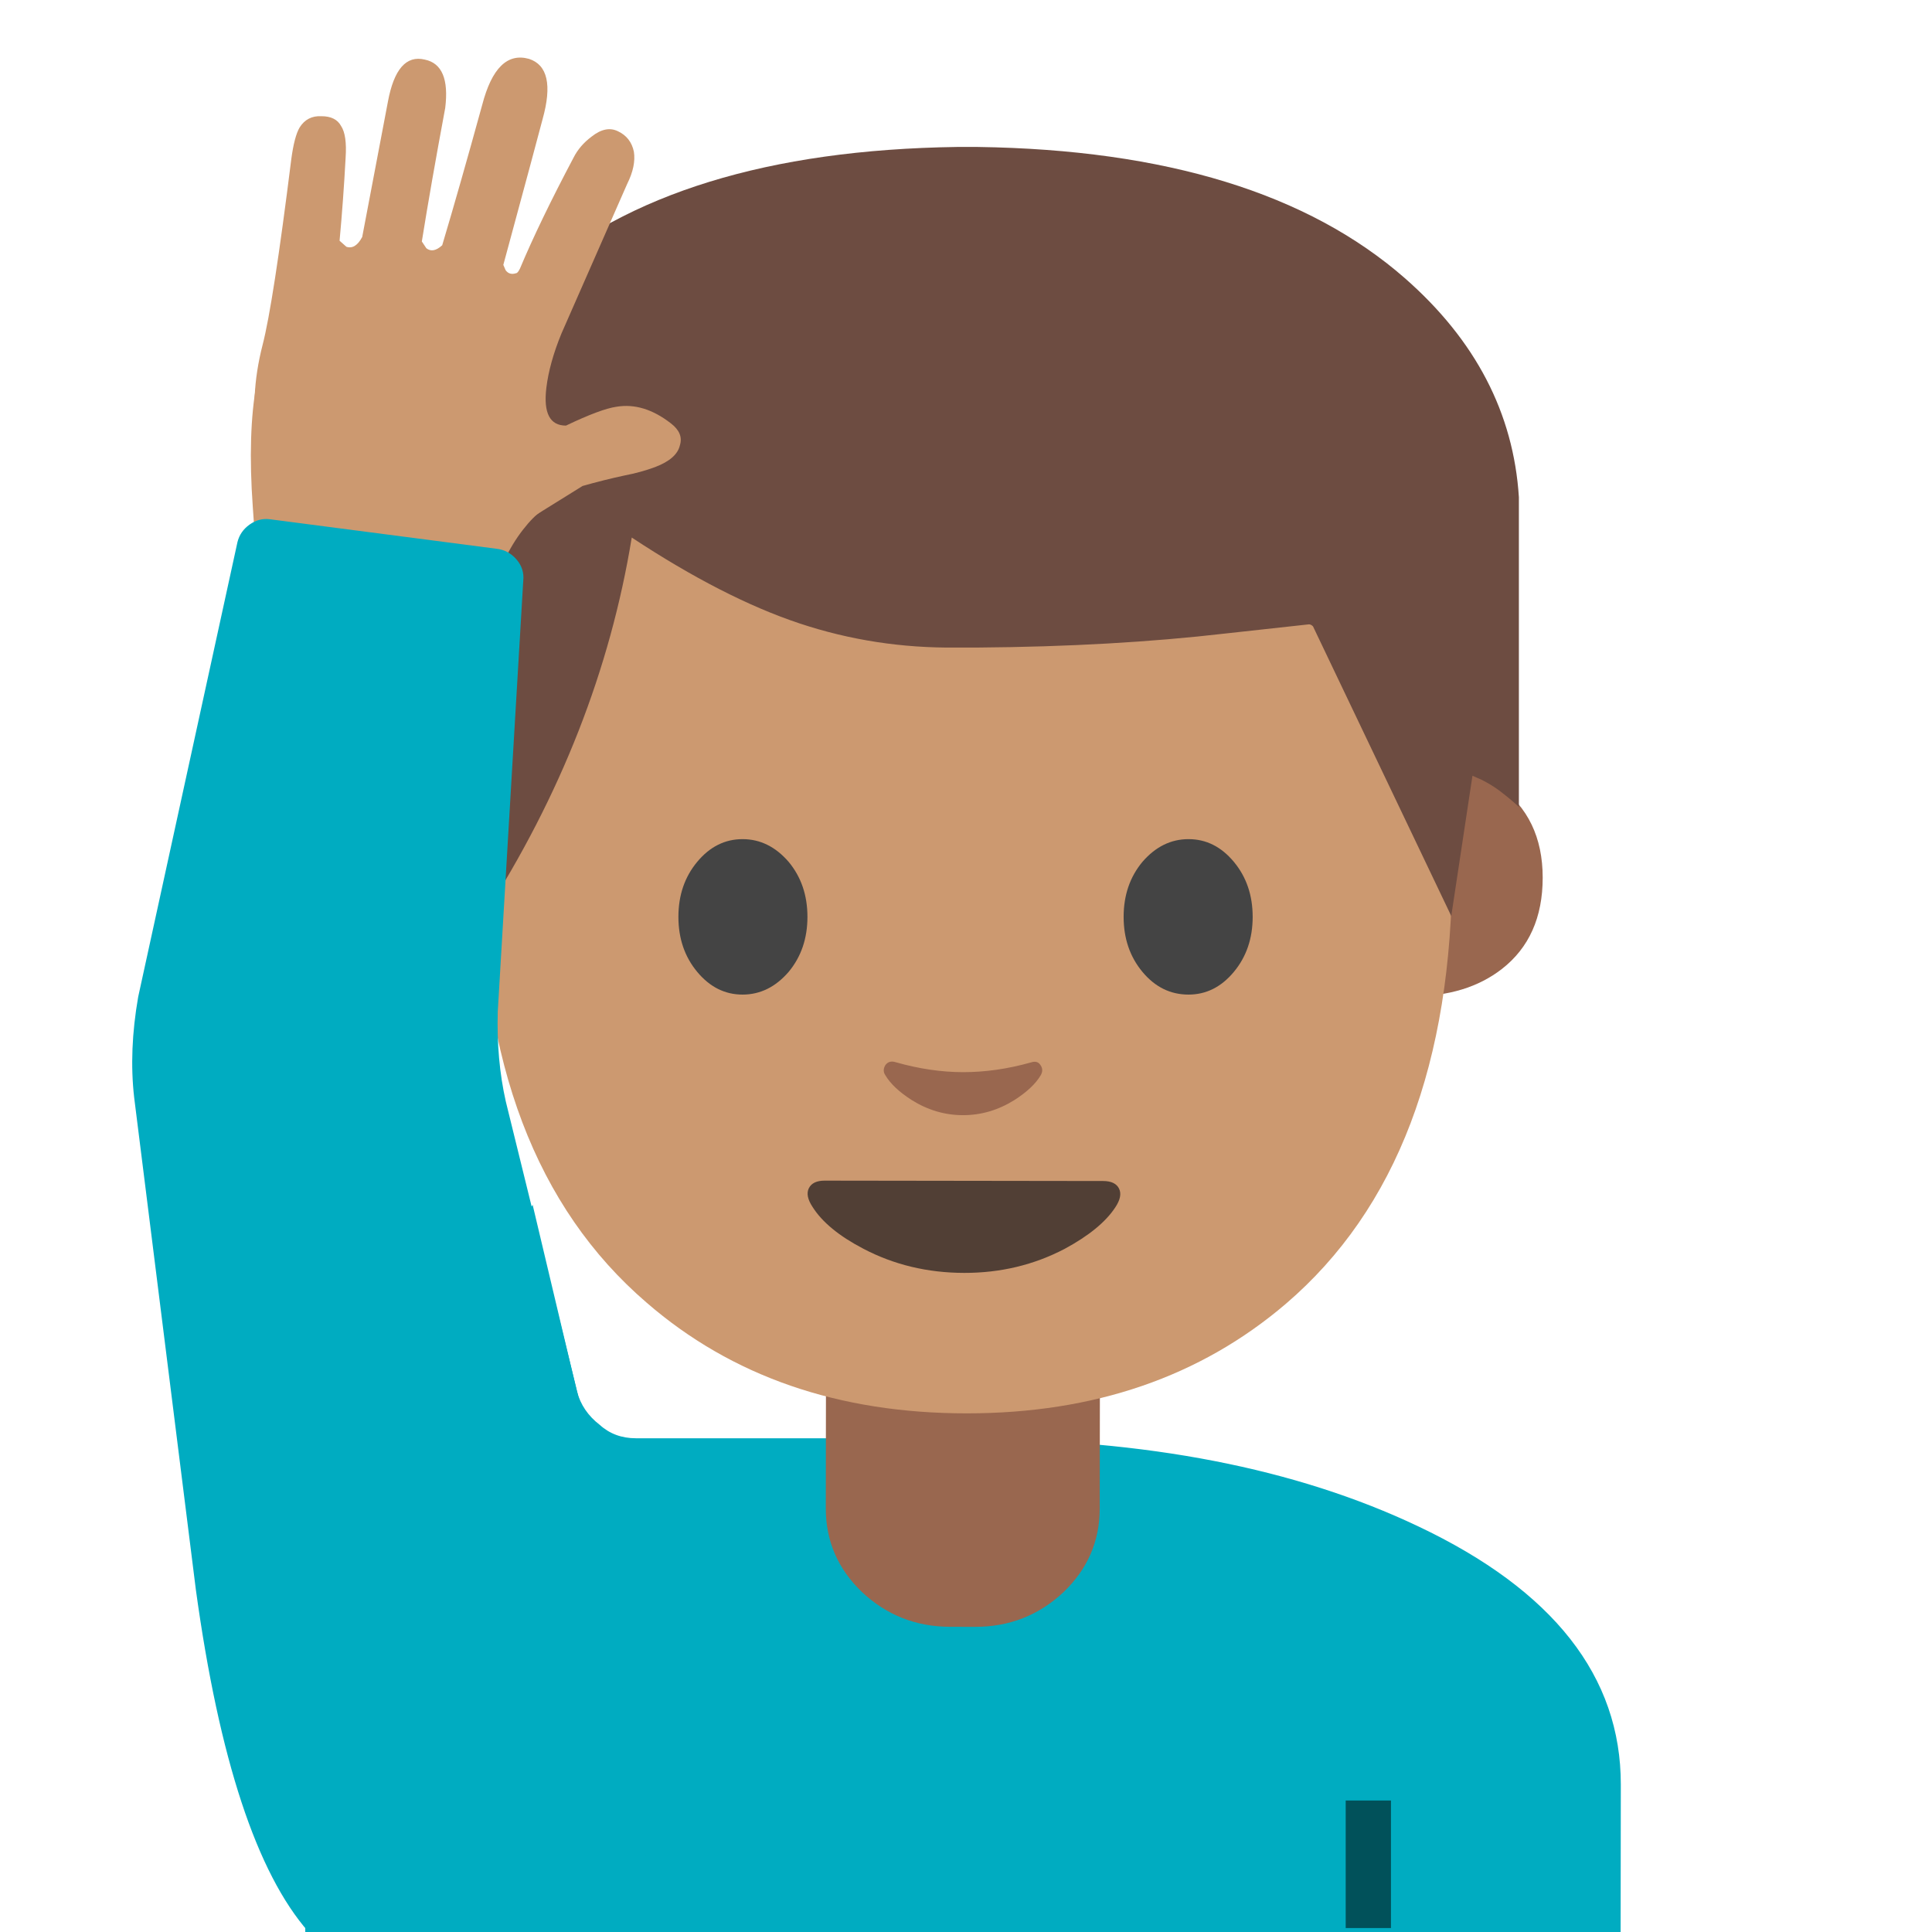
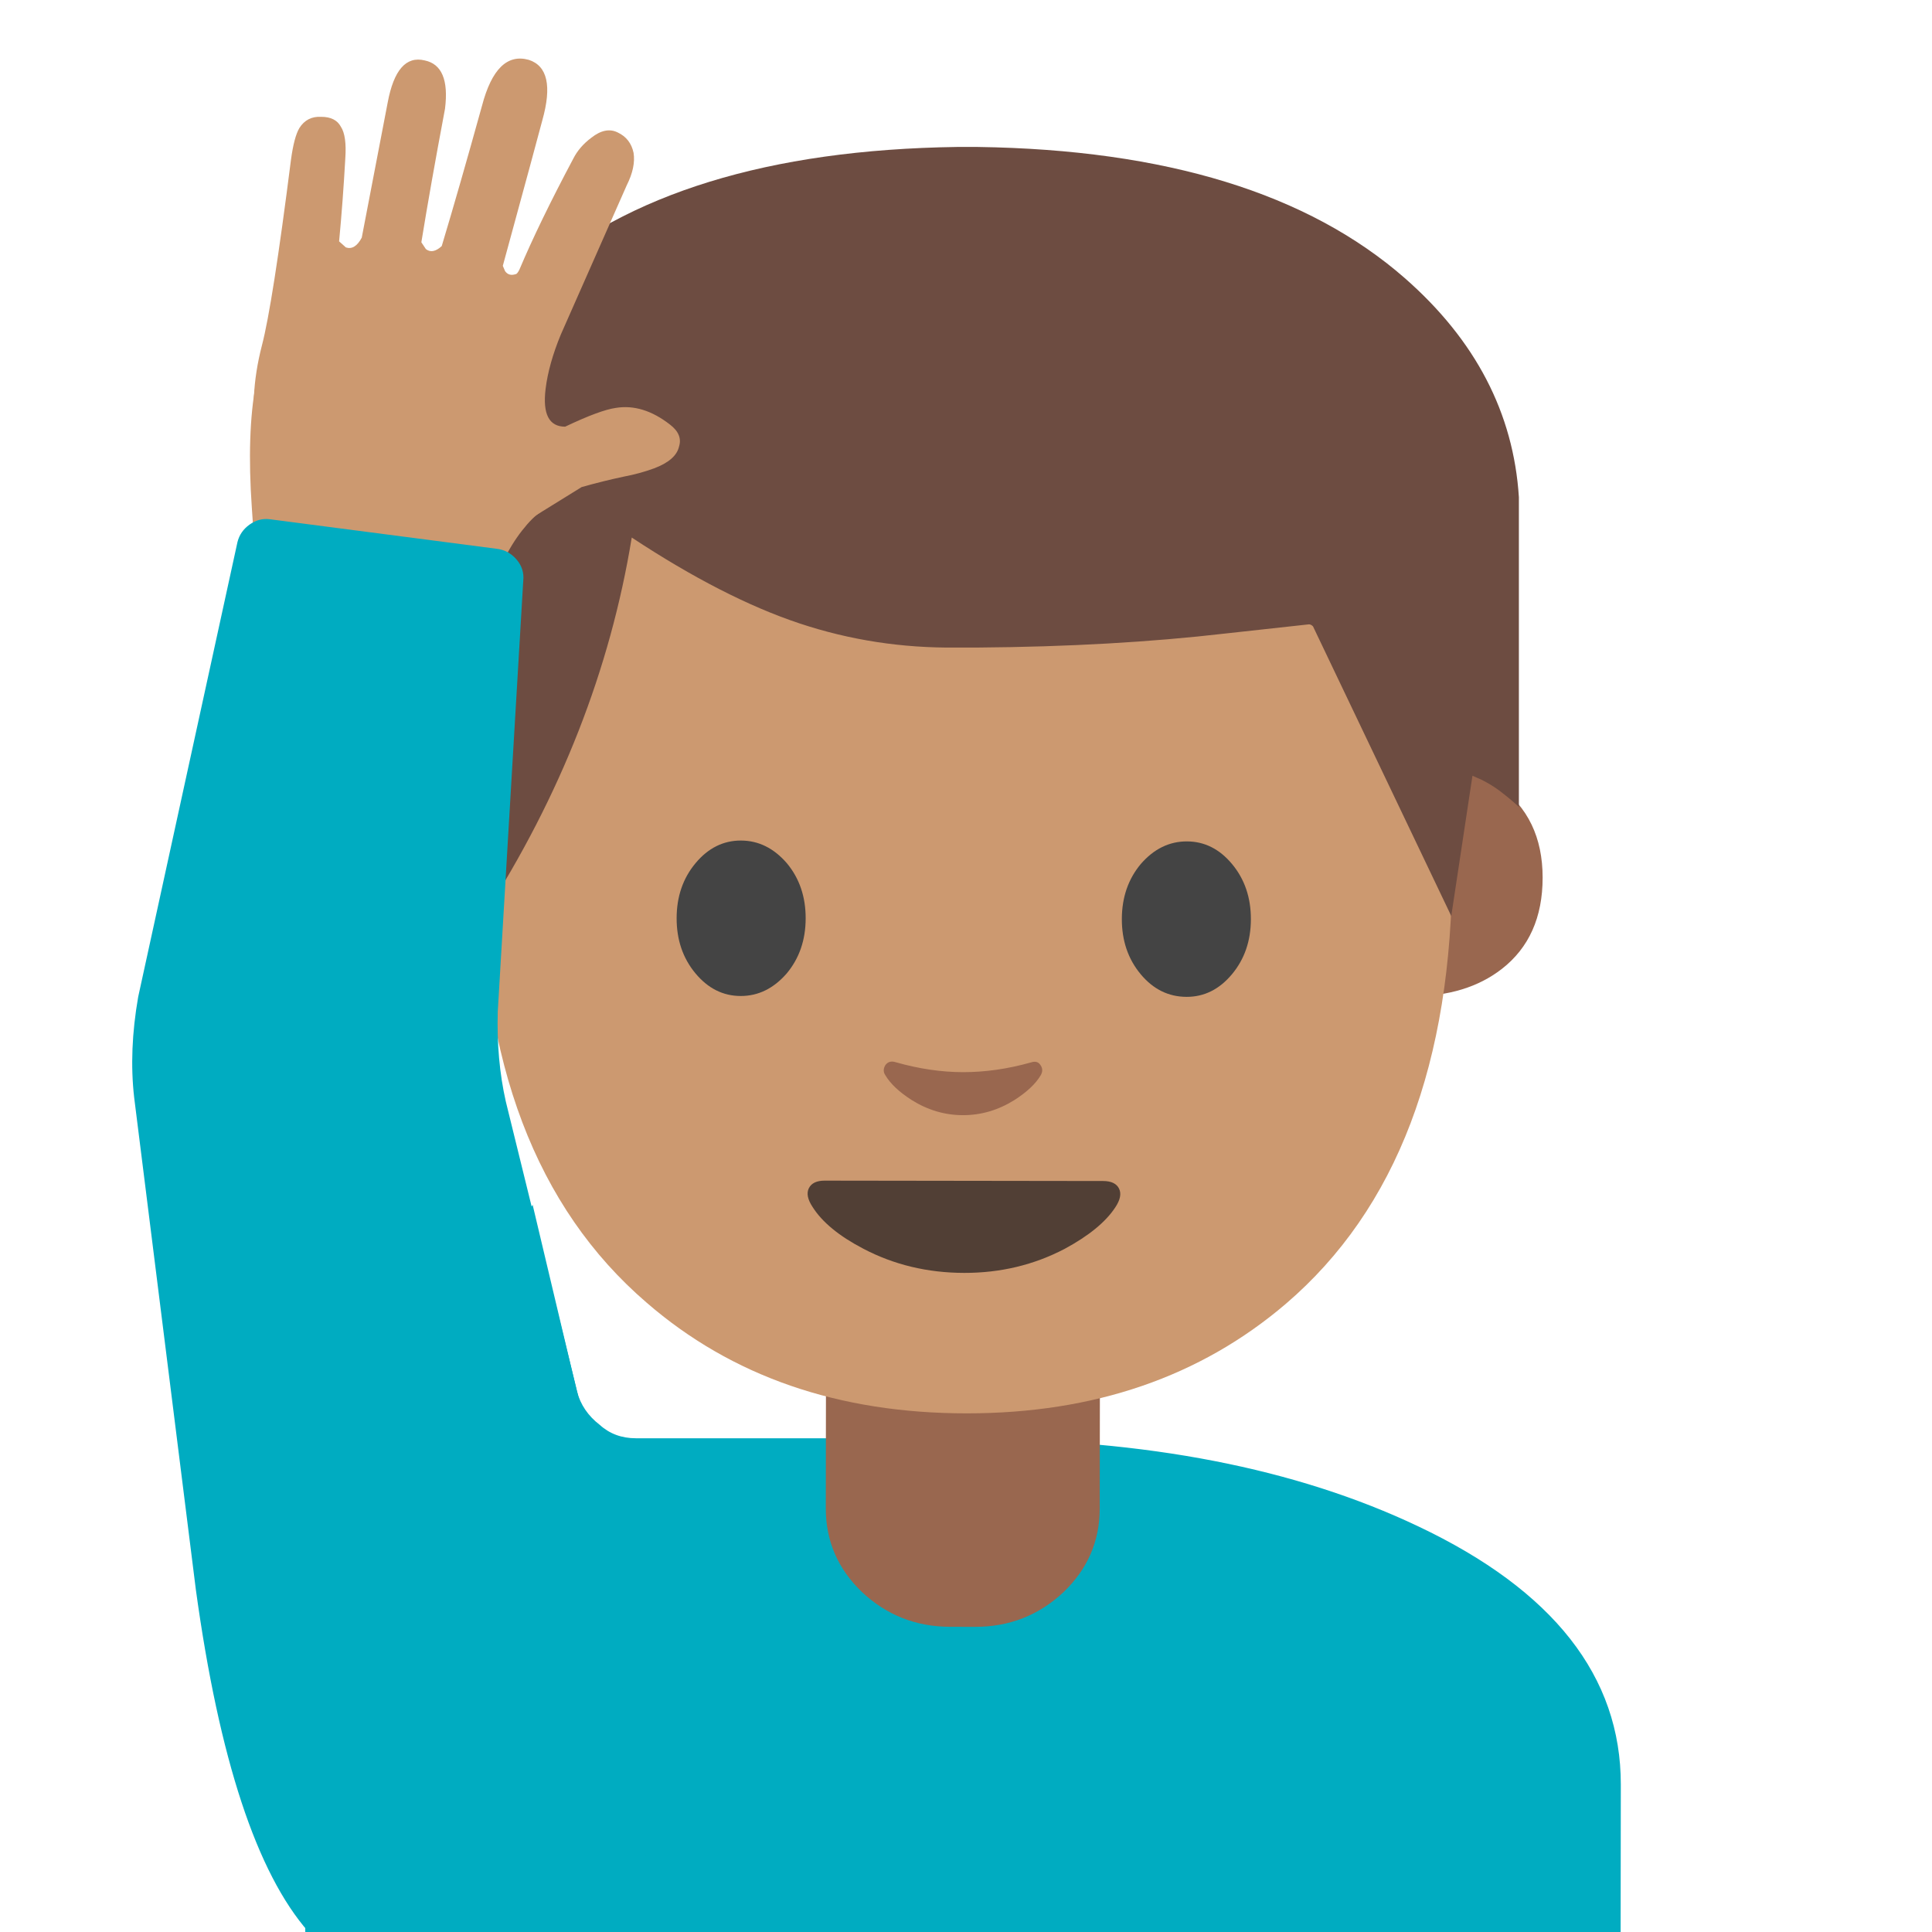
<svg xmlns="http://www.w3.org/2000/svg" xmlns:xlink="http://www.w3.org/1999/xlink" preserveAspectRatio="none" viewBox="0 0 72 72">
  <defs>
-     <path id="a" fill="#00ACC1" d="M20.4 118.1v9.9h87.15v-9.9q0-10.75-13.45-17.1-12.15-5.75-29.8-5.75-18.05.05-30.1 5.45-13.8 6.15-13.8 17.4z" />
+     <path id="a" fill="#00ACC1" d="M34.2 100.7q-13.8 6.15-13.8 17.4v9.9h87.15v-9.9q0-10.75-13.45-17.1-12.15-5.75-29.8-5.75-18.05.05-30.1 5.45z" />
    <path id="b" fill="#00ACC1" d="M22.35 53.1q-.65-.5-.85-1.25l-1.65-6.95-5.15 8.7v7.6h21.45v-7.6H23.7q-.8 0-1.35-.5z" />
-     <path id="c" fill="#020202" fill-opacity=".537" d="M0 0v8.45h3V0H0z" />
-     <path id="d" fill="#99674F" d="M73 90.25H54.85v9.6q0 3.25 2.4 5.55 2.45 2.3 5.85 2.3h1.65q3.4 0 5.85-2.3 2.4-2.3 2.4-5.55v-9.6z" />
-     <path id="e" fill="#99674F" d="M106.9 66.05h-3.6v20.3q4.75 0 7.85-2.4 3.6-2.8 3.6-8.05 0-5.3-3.9-8.1l-3.95-1.75z" />
-     <path id="f" fill="#99674F" d="M24.7 66.05h-3.65l-3.9 1.75q-3.95 2.8-3.95 8.1 0 5.25 3.6 8.05 3.1 2.4 7.9 2.4v-20.3z" />
-     <path id="g" fill="#CC9970" d="M106.75 73.8q0-30.45-8.65-45.45Q87.85 10.6 64 10.6q-23.9 0-34.15 17.75-8.65 15-8.65 45.45 0 25.9 14.6 38.45Q47.05 122 64 122q16.8 0 28.1-9.65 14.65-12.55 14.65-38.55z" />
-     <path id="h" fill="#6D4C41" d="M63.35 24.5v-.8q-.4-6.25-5.65-10.85-7.2-6.3-21.15-6.5H35.5q-13.95.2-21.1 6.5-5.3 4.6-5.65 10.85-.05.4-.05.8v14.55q.35-.3.95-.75.4-.35.95-.6l.4-.2 1.05 6.95Q17.8 35.5 19.4 25.7q4.55 3 8.3 4.25 3.75 1.25 7.8 1.2h1.05q6.7-.05 12.3-.7l4.1-.45q.1 0 .2.1L60 44.45l1.05-6.95.45.2q.5.25.9.55.65.5.95.8V24.5z" />
-     <path id="i" fill="#513F35" d="M54.75 78.15q-.8 0-1.05.5t.25 1.25q.95 1.5 3.35 2.75 3.05 1.6 6.7 1.6 3.6 0 6.65-1.6 2.4-1.3 3.35-2.75.5-.75.25-1.25t-1.05-.5H54.75z" />
-     <path id="j" fill="#99674F" d="M69.05 70.5q-.2-.35-.65-.2-2.3.65-4.5.65-2.15 0-4.45-.65-.45-.15-.7.2-.2.35 0 .65.5.85 1.75 1.65 1.6 1 3.4 1 1.8 0 3.4-1 1.25-.8 1.75-1.65.2-.35 0-.65z" />
-     <path id="k" fill="#CC9970" d="M45.05 29.5q.25-.8-.6-1.45-1.8-1.4-3.6-1.1-1.05.15-3.35 1.25-1.6 0-1.3-2.5.2-1.65 1-3.6l4.35-9.9q.6-1.2.45-2.15-.2-.95-1.05-1.35-.8-.4-1.75.35-.8.6-1.2 1.4-2.25 4.25-3.55 7.35-.15.3-.25.3-.45.15-.7-.2l-.15-.35q2.25-8.3 2.6-9.65.95-3.4-.9-4-2.15-.6-3.1 3.05-1.5 5.45-2.65 9.3-.6.55-1.05.2l-.3-.45q.6-3.75 1.55-8.85.35-2.85-1.35-3.2-1.85-.45-2.45 2.8L24 15.7q-.45.85-1.05.65l-.45-.4q.25-2.7.4-5.5.1-1.5-.3-2.1-.35-.65-1.3-.65-.95-.05-1.45.75-.35.6-.55 2.1-1.2 9.6-1.9 12.3-.9 3.5-.3 6.65.5 3.05 2.1 4.35 2.3 1.85 5.4 2.65 3.25.8 6.45.1 1.05-.25 3.85-2.1.15-.1 3.7-2.3 1.4-.4 2.8-.7 1.05-.2 2-.55 1.45-.55 1.65-1.45z" />
-     <path id="l" fill="#CC9970" d="M35.9 33.85L17 25.4q-.6 3.3-.25 8.2.15 2.5.45 4.3l15.35 1.65q.7-2.65 2.1-4.45.7-.9 1.25-1.25z" />
-     <path id="m" fill="#00ACC1" d="M19.5 21.65q.05-.45-.25-.8-.3-.35-.75-.4l-8.45-1.1q-.4-.05-.75.2t-.45.65l-3.7 16.95q-.35 2-.15 3.75l2.3 18.35Q8.6 68.7 11.5 72h12.95L21.9 53.45l-3.05-12.4q-.35-1.55-.3-3.35l.95-16.05z" />
-     <path id="n" fill="#444" d="M53.5 60.75q0-2.15-1.25-3.65-1.3-1.5-3.05-1.5-1.75 0-3 1.5t-1.25 3.65q0 2.15 1.25 3.65t3 1.5q1.75 0 3.05-1.5 1.25-1.5 1.25-3.65z" />
-     <path id="o" fill="#444" d="M83 60.75q0-2.15-1.25-3.65t-3-1.5q-1.75 0-3.05 1.5-1.25 1.5-1.25 3.65t1.25 3.65q1.25 1.5 3.05 1.5 1.75 0 3-1.5T83 60.75z" />
+     <path id="c" fill="#99674F" d="M73 90.25H54.85v9.6q0 3.25 2.4 5.55 2.45 2.3 5.85 2.3h1.65q3.4 0 5.85-2.3 2.4-2.3 2.4-5.55v-9.6z" />
+     <path id="d" fill="#99674F" d="M106.9 66.05h-3.6v20.3q4.75 0 7.85-2.4 3.6-2.8 3.6-8.05 0-5.3-3.9-8.1l-3.95-1.75z" />
+     <path id="e" fill="#99674F" d="M24.7 66.05h-3.65l-3.9 1.75q-3.95 2.8-3.95 8.1 0 5.25 3.6 8.05 3.1 2.4 7.9 2.4v-20.3z" />
+     <path id="f" fill="#CC9970" d="M106.75 73.8q0-30.45-8.65-45.45Q87.85 10.6 64 10.6q-23.9 0-34.15 17.75-8.65 15-8.65 45.45 0 25.9 14.6 38.45Q47.05 122 64 122q16.8 0 28.1-9.65 14.65-12.55 14.65-38.55z" />
+     <path id="g" fill="#6D4C41" d="M63.35 24.5v-.8q-.4-6.25-5.65-10.85-7.2-6.3-21.15-6.5H35.5q-13.95.2-21.1 6.5-5.3 4.6-5.65 10.85-.05.4-.05.8v14.55q.35-.3.95-.75.4-.35.95-.6l.4-.2 1.05 6.95Q17.8 35.5 19.4 25.7q4.55 3 8.3 4.25 3.75 1.25 7.8 1.2h1.05q6.7-.05 12.3-.7l4.1-.45q.1 0 .2.1L60 44.45l1.05-6.95.45.2q.5.25.9.55.65.5.95.8V24.5z" />
+     <path id="h" fill="#513F35" d="M54.75 78.15q-.8 0-1.05.5t.25 1.25q.95 1.5 3.35 2.75 3.05 1.6 6.7 1.6 3.6 0 6.65-1.6 2.4-1.3 3.35-2.75.5-.75.25-1.25t-1.05-.5H54.75z" />
+     <path id="i" fill="#99674F" d="M69.05 70.5q-.2-.35-.65-.2-2.3.65-4.5.65-2.15 0-4.45-.65-.45-.15-.7.2-.2.35 0 .65.5.85 1.75 1.65 1.6 1 3.4 1 1.8 0 3.4-1 1.25-.8 1.75-1.65.2-.35 0-.65z" />
+     <path id="j" fill="#CC9970" d="M45.05 29.5q.25-.8-.6-1.45-1.8-1.4-3.6-1.1-1.05.15-3.35 1.25-1.6 0-1.3-2.5.2-1.65 1-3.6l4.35-9.9q.6-1.2.45-2.15-.2-.95-1.05-1.35-.8-.4-1.75.35-.8.6-1.2 1.4-2.25 4.25-3.55 7.35-.15.3-.25.3-.45.15-.7-.2l-.15-.35q2.25-8.3 2.6-9.65.95-3.4-.9-4-2.15-.6-3.1 3.05-1.5 5.45-2.65 9.3-.6.55-1.05.2l-.3-.45q.6-3.75 1.55-8.85.35-2.85-1.35-3.2-1.85-.45-2.45 2.8L24 15.7q-.45.85-1.05.65l-.45-.4q.25-2.7.4-5.5.1-1.5-.3-2.1-.35-.65-1.3-.65-.95-.05-1.45.75-.35.6-.55 2.1-1.2 9.6-1.9 12.3-.9 3.5-.3 6.65.5 3.05 2.1 4.35 2.3 1.85 5.4 2.65 3.25.8 6.45.1 1.05-.25 3.85-2.1.15-.1 3.7-2.3 1.4-.4 2.8-.7 1.05-.2 2-.55 1.45-.55 1.65-1.45z" />
+     <path id="k" fill="#CC9970" d="M35.9 33.85L17 25.4q-.6 3.3-.25 8.2.15 2.5.45 4.3l15.35 1.65q.7-2.65 2.1-4.45.7-.9 1.25-1.25z" />
+     <path id="l" fill="#00ACC1" d="M9.3 19.55q-.35.25-.45.65l-3.7 16.95q-.35 2-.15 3.75l2.3 18.35Q8.6 68.7 11.5 72h12.95L21.9 53.45l-3.05-12.4q-.35-1.55-.3-3.35l.95-16.05q.05-.45-.25-.8-.3-.35-.75-.4l-8.45-1.1q-.4-.05-.75.2z" />
+     <path id="m" fill="#444" d="M53.5 60.75q0-2.15-1.25-3.65-1.3-1.5-3.05-1.5-1.75 0-3 1.5t-1.25 3.65q0 2.15 1.25 3.65t3 1.5q1.75 0 3.05-1.5 1.25-1.5 1.25-3.65z" />
+     <path id="n" fill="#444" d="M83 60.75q0-2.15-1.25-3.65t-3-1.5q-1.75 0-3.05 1.5-1.25 1.5-1.25 3.65t1.25 3.65q1.25 1.5 3.05 1.5 1.75 0 3-1.5T83 60.75z" />
  </defs>
  <use transform="rotate(.078) scale(.56247)" xlink:href="#a" />
  <use xlink:href="#b" />
-   <use transform="matrix(.56247 0 0 .56247 50.15 67.1)" xlink:href="#c" />
-   <use transform="rotate(.078) scale(.56247)" xlink:href="#d" />
-   <use transform="matrix(.42302 0 0 .42302 8.95 .6)" xlink:href="#e" />
-   <use transform="matrix(.42302 0 0 .42302 8.95 .6)" xlink:href="#f" />
-   <use transform="matrix(.42313 0 0 .42313 8.95 1.05)" xlink:href="#g" />
-   <use transform="matrix(.75224 0 0 .75224 8.95 .7)" xlink:href="#h" />
+   <use transform="rotate(.078) scale(.56247)" xlink:href="#c" />
+   <use transform="matrix(.423 0 0 .423 8.95 .6)" xlink:href="#d" />
+   <use transform="matrix(.423 0 0 .423 8.95 .6)" xlink:href="#e" />
+   <use transform="matrix(.42313 0 0 .42313 8.95 1.05)" xlink:href="#f" />
+   <use transform="matrix(.75224 0 0 .75224 8.95 .7)" xlink:href="#g" />
+   <use transform="rotate(.078) scale(.56247)" xlink:href="#h" />
  <use transform="rotate(.078) scale(.56247)" xlink:href="#i" />
-   <use transform="rotate(.078) scale(.56247)" xlink:href="#j" />
-   <use transform="scale(.56245)" xlink:href="#k" />
-   <use transform="scale(.56245)" xlink:href="#l" />
-   <use xlink:href="#m" />
-   <use transform="scale(.56245)" xlink:href="#n" />
-   <use transform="scale(.56245)" xlink:href="#o" />
+   <use transform="rotate(.11) scale(.56244)" xlink:href="#j" />
+   <use transform="rotate(.11) scale(.56244)" xlink:href="#k" />
+   <use xlink:href="#l" />
+   <use transform="rotate(.11) scale(.56244)" xlink:href="#m" />
+   <use transform="rotate(.11) scale(.56244)" xlink:href="#n" />
</svg>
